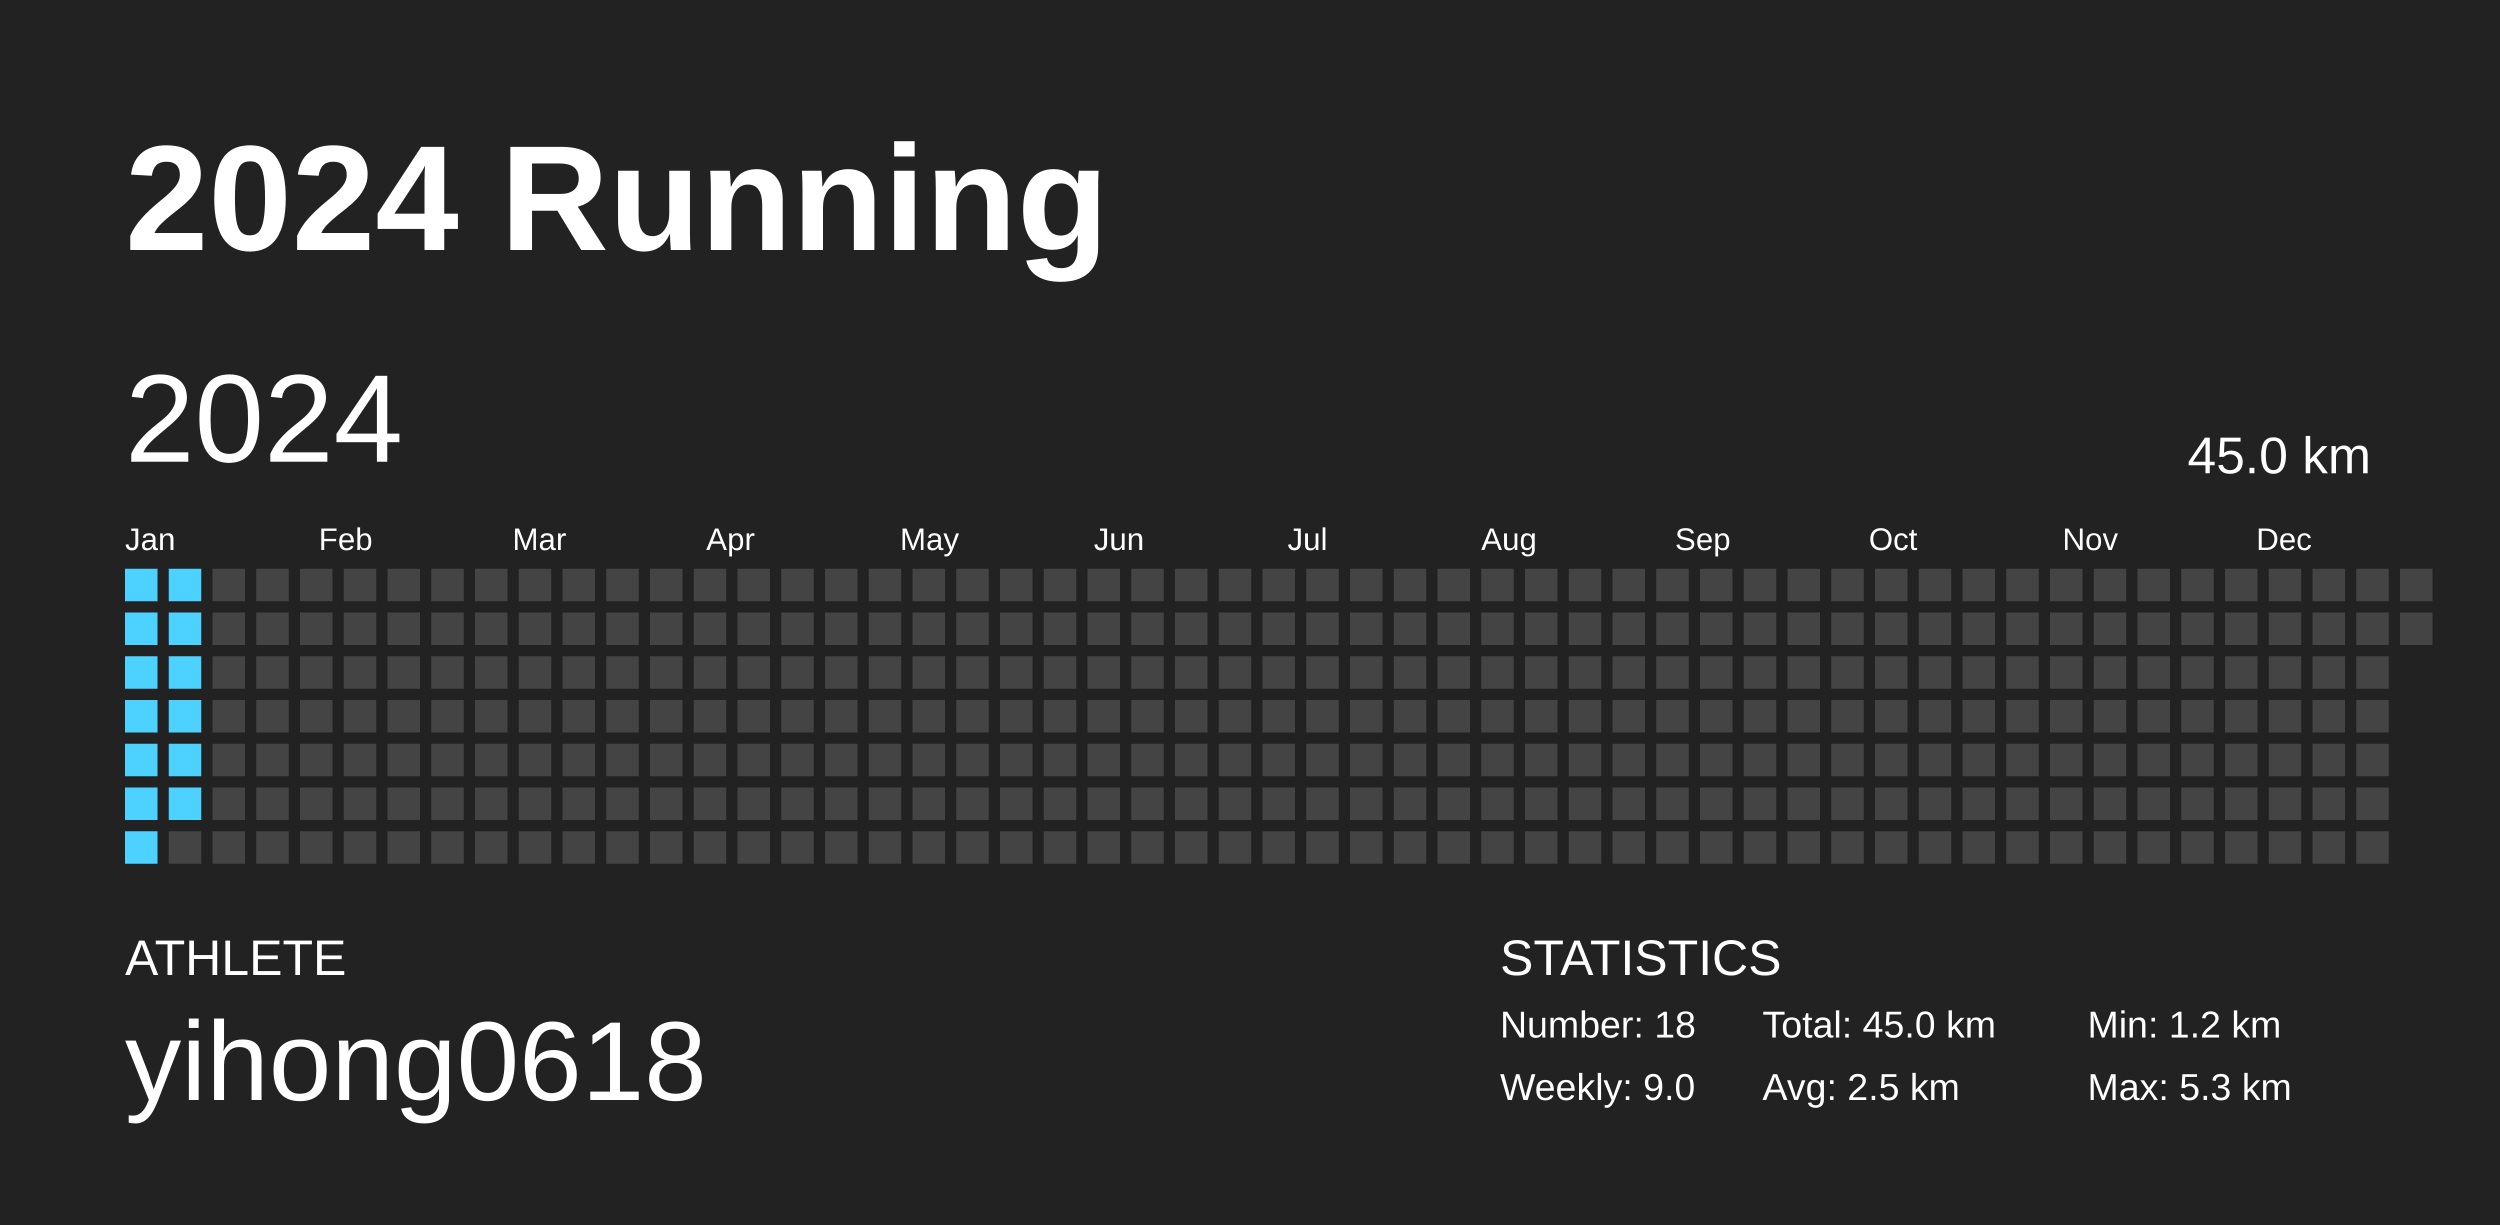
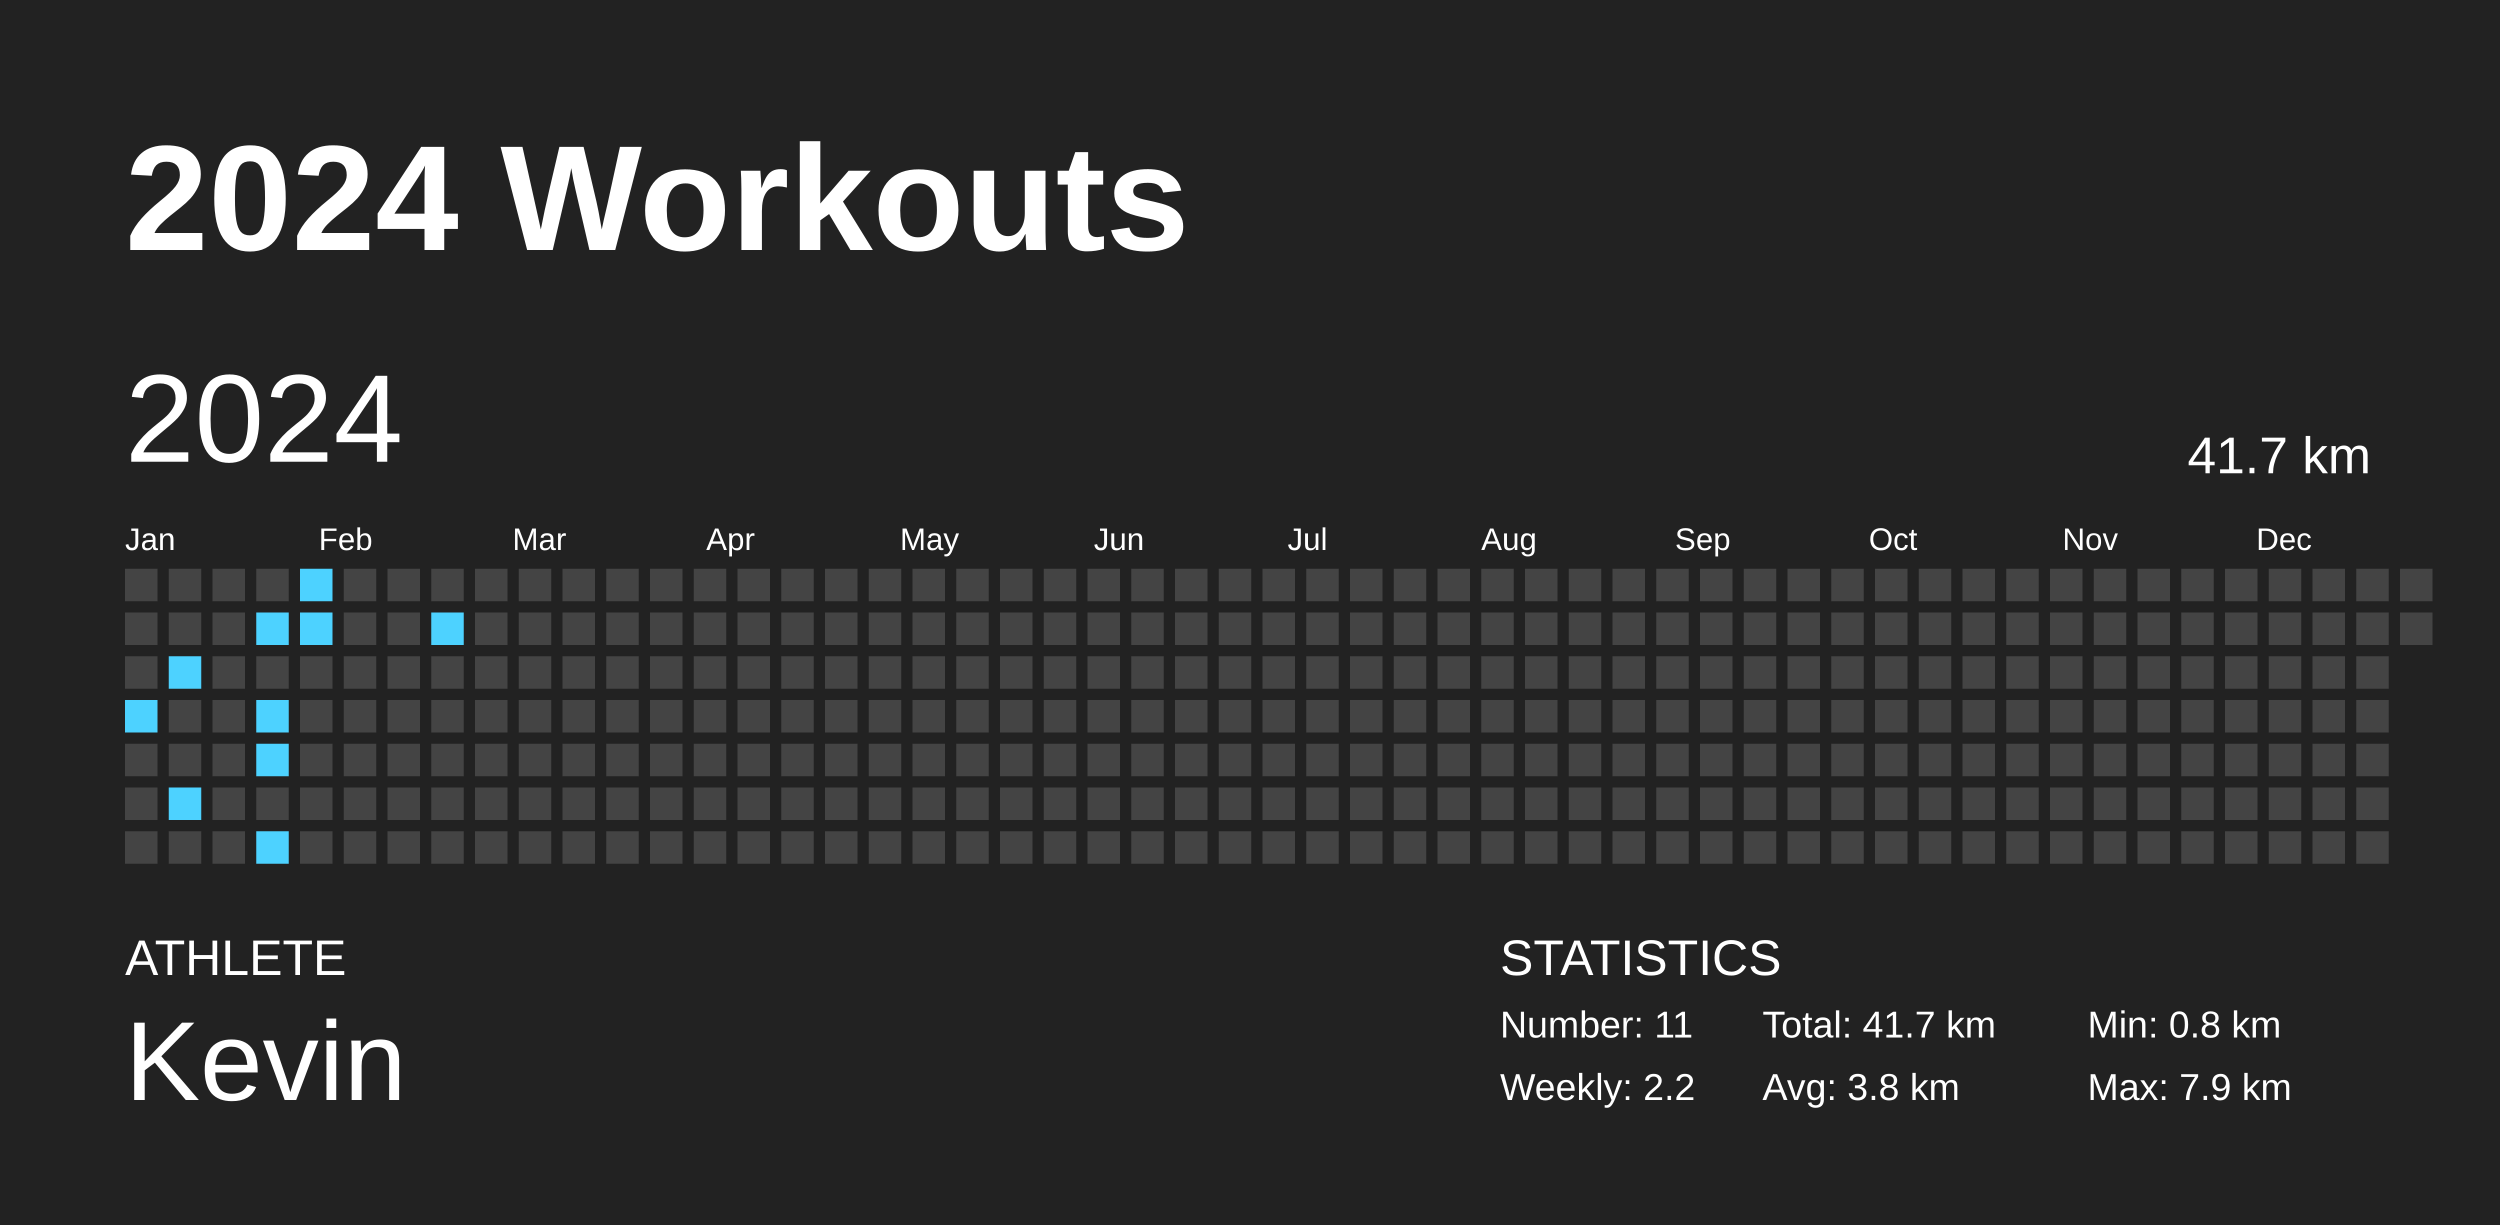
<svg xmlns="http://www.w3.org/2000/svg" baseProfile="full" height="98mm" version="1.1" viewBox="0,0,200,98" width="200mm">
  <defs />
  <rect fill="#222222" height="98" width="200" x="0" y="0" />
-   <text fill="#FFFFFF" style="font-size:12px; font-family:Arial; font-weight:bold;" x="10" y="20">2024 Running</text>
+   <text fill="#FFFFFF" style="font-size:12px; font-family:Arial; font-weight:bold;" x="10" y="20">2024 Workouts</text>
  <text fill="#FFFFFF" style="font-size:4px; font-family:Arial" x="10" y="78">ATHLETE</text>
-   <text fill="#FFFFFF" style="font-size:9px; font-family:Arial" x="10" y="88">yihong0618</text>
+   <text fill="#FFFFFF" style="font-size:9px; font-family:Arial" x="10" y="88">Kevin</text>
  <text fill="#FFFFFF" style="font-size:4px; font-family:Arial" x="120" y="78">STATISTICS</text>
-   <text fill="#FFFFFF" style="font-size:3px; font-family:Arial" x="120" y="83">Number: 18</text>
-   <text fill="#FFFFFF" style="font-size:3px; font-family:Arial" x="120" y="88">Weekly: 9.0</text>
-   <text fill="#FFFFFF" style="font-size:3px; font-family:Arial" x="141" y="83">Total: 45.0 km</text>
-   <text fill="#FFFFFF" style="font-size:3px; font-family:Arial" x="141" y="88">Avg: 2.5 km</text>
-   <text fill="#FFFFFF" style="font-size:3px; font-family:Arial" x="167" y="83">Min: 1.2 km</text>
-   <text fill="#FFFFFF" style="font-size:3px; font-family:Arial" x="167" y="88">Max: 5.3 km</text>
+   <text fill="#FFFFFF" style="font-size:3px; font-family:Arial" x="120" y="83">Number: 11</text>
+   <text fill="#FFFFFF" style="font-size:3px; font-family:Arial" x="120" y="88">Weekly: 2.2</text>
+   <text fill="#FFFFFF" style="font-size:3px; font-family:Arial" x="141" y="83">Total: 41.7 km</text>
+   <text fill="#FFFFFF" style="font-size:3px; font-family:Arial" x="141" y="88">Avg: 3.8 km</text>
+   <text fill="#FFFFFF" style="font-size:3px; font-family:Arial" x="167" y="83">Min: 0.8 km</text>
+   <text fill="#FFFFFF" style="font-size:3px; font-family:Arial" x="167" y="88">Max: 7.9 km</text>
  <text dominant-baseline="hanging" fill="#FFFFFF" style="font-size:10.0px; font-family:Arial;" x="10" y="30">2024</text>
-   <text dominant-baseline="hanging" fill="#FFFFFF" style="font-size:4.125px; font-family:Arial;" x="175" y="35">45.0 km</text>
+   <text dominant-baseline="hanging" fill="#FFFFFF" style="font-size:4.125px; font-family:Arial;" x="175" y="35">41.7 km</text>
  <text fill="#FFFFFF" style="font-size:2.5px; font-family:Arial" x="10.0" y="44">Jan</text>
  <text fill="#FFFFFF" style="font-size:2.5px; font-family:Arial" x="25.5" y="44">Feb</text>
  <text fill="#FFFFFF" style="font-size:2.5px; font-family:Arial" x="41.0" y="44">Mar</text>
  <text fill="#FFFFFF" style="font-size:2.5px; font-family:Arial" x="56.5" y="44">Apr</text>
  <text fill="#FFFFFF" style="font-size:2.5px; font-family:Arial" x="72.0" y="44">May</text>
  <text fill="#FFFFFF" style="font-size:2.5px; font-family:Arial" x="87.5" y="44">Jun</text>
  <text fill="#FFFFFF" style="font-size:2.5px; font-family:Arial" x="103.0" y="44">Jul</text>
  <text fill="#FFFFFF" style="font-size:2.5px; font-family:Arial" x="118.5" y="44">Aug</text>
  <text fill="#FFFFFF" style="font-size:2.5px; font-family:Arial" x="134.0" y="44">Sep</text>
  <text fill="#FFFFFF" style="font-size:2.5px; font-family:Arial" x="149.5" y="44">Oct</text>
  <text fill="#FFFFFF" style="font-size:2.5px; font-family:Arial" x="165.0" y="44">Nov</text>
  <text fill="#FFFFFF" style="font-size:2.5px; font-family:Arial" x="180.5" y="44">Dec</text>
-   <rect fill="#4dd2ff" height="2.6" width="2.6" x="10.0" y="45.5" />
-   <rect fill="#4dd2ff" height="2.6" width="2.6" x="10.0" y="49.0" />
-   <rect fill="#4dd2ff" height="2.6" width="2.6" x="10.0" y="52.5" />
+   <rect fill="#444444" height="2.6" width="2.6" x="10.0" y="45.5" />
+   <rect fill="#444444" height="2.6" width="2.6" x="10.0" y="49.0" />
+   <rect fill="#444444" height="2.6" width="2.6" x="10.0" y="52.5" />
  <rect fill="#4dd2ff" height="2.6" width="2.6" x="10.0" y="56.0" />
-   <rect fill="#4dd2ff" height="2.6" width="2.6" x="10.0" y="59.5" />
-   <rect fill="#4dd2ff" height="2.6" width="2.6" x="10.0" y="63.0" />
-   <rect fill="#4dd2ff" height="2.6" width="2.6" x="10.0" y="66.5" />
-   <rect fill="#4dd2ff" height="2.6" width="2.6" x="13.5" y="45.5" />
-   <rect fill="#4dd2ff" height="2.6" width="2.6" x="13.5" y="49.0" />
+   <rect fill="#444444" height="2.6" width="2.6" x="10.0" y="59.5" />
+   <rect fill="#444444" height="2.6" width="2.6" x="10.0" y="63.0" />
+   <rect fill="#444444" height="2.6" width="2.6" x="10.0" y="66.5" />
+   <rect fill="#444444" height="2.6" width="2.6" x="13.5" y="45.5" />
+   <rect fill="#444444" height="2.6" width="2.6" x="13.5" y="49.0" />
  <rect fill="#4dd2ff" height="2.6" width="2.6" x="13.5" y="52.5" />
-   <rect fill="#4dd2ff" height="2.6" width="2.6" x="13.5" y="56.0" />
-   <rect fill="#4dd2ff" height="2.6" width="2.6" x="13.5" y="59.5" />
+   <rect fill="#444444" height="2.6" width="2.6" x="13.5" y="56.0" />
+   <rect fill="#444444" height="2.6" width="2.6" x="13.5" y="59.5" />
  <rect fill="#4dd2ff" height="2.6" width="2.6" x="13.5" y="63.0" />
  <rect fill="#444444" height="2.6" width="2.6" x="13.5" y="66.5" />
  <rect fill="#444444" height="2.6" width="2.6" x="17.0" y="45.5" />
  <rect fill="#444444" height="2.6" width="2.6" x="17.0" y="49.0" />
  <rect fill="#444444" height="2.6" width="2.6" x="17.0" y="52.5" />
  <rect fill="#444444" height="2.6" width="2.6" x="17.0" y="56.0" />
  <rect fill="#444444" height="2.6" width="2.6" x="17.0" y="59.5" />
  <rect fill="#444444" height="2.6" width="2.6" x="17.0" y="63.0" />
  <rect fill="#444444" height="2.6" width="2.6" x="17.0" y="66.5" />
  <rect fill="#444444" height="2.6" width="2.6" x="20.5" y="45.5" />
-   <rect fill="#444444" height="2.6" width="2.6" x="20.5" y="49.0" />
+   <rect fill="#4dd2ff" height="2.6" width="2.6" x="20.5" y="49.0" />
  <rect fill="#444444" height="2.6" width="2.6" x="20.5" y="52.5" />
-   <rect fill="#444444" height="2.6" width="2.6" x="20.5" y="56.0" />
-   <rect fill="#444444" height="2.6" width="2.6" x="20.5" y="59.5" />
+   <rect fill="#4dd2ff" height="2.6" width="2.6" x="20.5" y="56.0" />
+   <rect fill="#4dd2ff" height="2.6" width="2.6" x="20.5" y="59.5" />
  <rect fill="#444444" height="2.6" width="2.6" x="20.5" y="63.0" />
-   <rect fill="#444444" height="2.6" width="2.6" x="20.5" y="66.5" />
-   <rect fill="#444444" height="2.6" width="2.6" x="24.0" y="45.5" />
-   <rect fill="#444444" height="2.6" width="2.6" x="24.0" y="49.0" />
+   <rect fill="#4dd2ff" height="2.6" width="2.6" x="20.5" y="66.5" />
+   <rect fill="#4dd2ff" height="2.6" width="2.6" x="24.0" y="45.5" />
+   <rect fill="#4dd2ff" height="2.6" width="2.6" x="24.0" y="49.0" />
  <rect fill="#444444" height="2.6" width="2.6" x="24.0" y="52.5" />
  <rect fill="#444444" height="2.6" width="2.6" x="24.0" y="56.0" />
  <rect fill="#444444" height="2.6" width="2.6" x="24.0" y="59.5" />
  <rect fill="#444444" height="2.6" width="2.6" x="24.0" y="63.0" />
  <rect fill="#444444" height="2.6" width="2.6" x="24.0" y="66.5" />
  <rect fill="#444444" height="2.6" width="2.6" x="27.5" y="45.5" />
  <rect fill="#444444" height="2.6" width="2.6" x="27.5" y="49.0" />
  <rect fill="#444444" height="2.6" width="2.6" x="27.5" y="52.5" />
  <rect fill="#444444" height="2.6" width="2.6" x="27.5" y="56.0" />
  <rect fill="#444444" height="2.6" width="2.6" x="27.5" y="59.5" />
  <rect fill="#444444" height="2.6" width="2.6" x="27.5" y="63.0" />
  <rect fill="#444444" height="2.6" width="2.6" x="27.5" y="66.5" />
  <rect fill="#444444" height="2.6" width="2.6" x="31.0" y="45.5" />
  <rect fill="#444444" height="2.6" width="2.6" x="31.0" y="49.0" />
  <rect fill="#444444" height="2.6" width="2.6" x="31.0" y="52.5" />
  <rect fill="#444444" height="2.6" width="2.6" x="31.0" y="56.0" />
  <rect fill="#444444" height="2.6" width="2.6" x="31.0" y="59.5" />
  <rect fill="#444444" height="2.6" width="2.6" x="31.0" y="63.0" />
  <rect fill="#444444" height="2.6" width="2.6" x="31.0" y="66.5" />
  <rect fill="#444444" height="2.6" width="2.6" x="34.5" y="45.5" />
-   <rect fill="#444444" height="2.6" width="2.6" x="34.5" y="49.0" />
+   <rect fill="#4dd2ff" height="2.6" width="2.6" x="34.5" y="49.0" />
  <rect fill="#444444" height="2.6" width="2.6" x="34.5" y="52.5" />
  <rect fill="#444444" height="2.6" width="2.6" x="34.5" y="56.0" />
  <rect fill="#444444" height="2.6" width="2.6" x="34.5" y="59.5" />
  <rect fill="#444444" height="2.6" width="2.6" x="34.5" y="63.0" />
  <rect fill="#444444" height="2.6" width="2.6" x="34.5" y="66.5" />
  <rect fill="#444444" height="2.6" width="2.6" x="38.0" y="45.5" />
  <rect fill="#444444" height="2.6" width="2.6" x="38.0" y="49.0" />
  <rect fill="#444444" height="2.6" width="2.6" x="38.0" y="52.5" />
  <rect fill="#444444" height="2.6" width="2.6" x="38.0" y="56.0" />
  <rect fill="#444444" height="2.6" width="2.6" x="38.0" y="59.5" />
  <rect fill="#444444" height="2.6" width="2.6" x="38.0" y="63.0" />
  <rect fill="#444444" height="2.6" width="2.6" x="38.0" y="66.5" />
  <rect fill="#444444" height="2.6" width="2.6" x="41.5" y="45.5" />
  <rect fill="#444444" height="2.6" width="2.6" x="41.5" y="49.0" />
  <rect fill="#444444" height="2.6" width="2.6" x="41.5" y="52.5" />
  <rect fill="#444444" height="2.6" width="2.6" x="41.5" y="56.0" />
  <rect fill="#444444" height="2.6" width="2.6" x="41.5" y="59.5" />
  <rect fill="#444444" height="2.6" width="2.6" x="41.5" y="63.0" />
  <rect fill="#444444" height="2.6" width="2.6" x="41.5" y="66.5" />
  <rect fill="#444444" height="2.6" width="2.6" x="45.0" y="45.5" />
  <rect fill="#444444" height="2.6" width="2.6" x="45.0" y="49.0" />
  <rect fill="#444444" height="2.6" width="2.6" x="45.0" y="52.5" />
  <rect fill="#444444" height="2.6" width="2.6" x="45.0" y="56.0" />
  <rect fill="#444444" height="2.6" width="2.6" x="45.0" y="59.5" />
  <rect fill="#444444" height="2.6" width="2.6" x="45.0" y="63.0" />
  <rect fill="#444444" height="2.6" width="2.6" x="45.0" y="66.5" />
  <rect fill="#444444" height="2.6" width="2.6" x="48.5" y="45.5" />
  <rect fill="#444444" height="2.6" width="2.6" x="48.5" y="49.0" />
  <rect fill="#444444" height="2.6" width="2.6" x="48.5" y="52.5" />
  <rect fill="#444444" height="2.6" width="2.6" x="48.5" y="56.0" />
  <rect fill="#444444" height="2.6" width="2.6" x="48.5" y="59.5" />
  <rect fill="#444444" height="2.6" width="2.6" x="48.5" y="63.0" />
  <rect fill="#444444" height="2.6" width="2.6" x="48.5" y="66.5" />
  <rect fill="#444444" height="2.6" width="2.6" x="52.0" y="45.5" />
  <rect fill="#444444" height="2.6" width="2.6" x="52.0" y="49.0" />
  <rect fill="#444444" height="2.6" width="2.6" x="52.0" y="52.5" />
  <rect fill="#444444" height="2.6" width="2.6" x="52.0" y="56.0" />
  <rect fill="#444444" height="2.6" width="2.6" x="52.0" y="59.5" />
  <rect fill="#444444" height="2.6" width="2.6" x="52.0" y="63.0" />
  <rect fill="#444444" height="2.6" width="2.6" x="52.0" y="66.5" />
  <rect fill="#444444" height="2.6" width="2.6" x="55.5" y="45.5" />
  <rect fill="#444444" height="2.6" width="2.6" x="55.5" y="49.0" />
  <rect fill="#444444" height="2.6" width="2.6" x="55.5" y="52.5" />
  <rect fill="#444444" height="2.6" width="2.6" x="55.5" y="56.0" />
  <rect fill="#444444" height="2.6" width="2.6" x="55.5" y="59.5" />
  <rect fill="#444444" height="2.6" width="2.6" x="55.5" y="63.0" />
  <rect fill="#444444" height="2.6" width="2.6" x="55.5" y="66.5" />
  <rect fill="#444444" height="2.6" width="2.6" x="59.0" y="45.5" />
  <rect fill="#444444" height="2.6" width="2.6" x="59.0" y="49.0" />
  <rect fill="#444444" height="2.6" width="2.6" x="59.0" y="52.5" />
  <rect fill="#444444" height="2.6" width="2.6" x="59.0" y="56.0" />
  <rect fill="#444444" height="2.6" width="2.6" x="59.0" y="59.5" />
  <rect fill="#444444" height="2.6" width="2.6" x="59.0" y="63.0" />
  <rect fill="#444444" height="2.6" width="2.6" x="59.0" y="66.5" />
  <rect fill="#444444" height="2.6" width="2.6" x="62.5" y="45.5" />
  <rect fill="#444444" height="2.6" width="2.6" x="62.5" y="49.0" />
  <rect fill="#444444" height="2.6" width="2.6" x="62.5" y="52.5" />
  <rect fill="#444444" height="2.6" width="2.6" x="62.5" y="56.0" />
  <rect fill="#444444" height="2.6" width="2.6" x="62.5" y="59.5" />
  <rect fill="#444444" height="2.6" width="2.6" x="62.5" y="63.0" />
  <rect fill="#444444" height="2.6" width="2.6" x="62.5" y="66.5" />
  <rect fill="#444444" height="2.6" width="2.6" x="66.0" y="45.5" />
  <rect fill="#444444" height="2.6" width="2.6" x="66.0" y="49.0" />
  <rect fill="#444444" height="2.6" width="2.6" x="66.0" y="52.5" />
  <rect fill="#444444" height="2.6" width="2.6" x="66.0" y="56.0" />
  <rect fill="#444444" height="2.6" width="2.6" x="66.0" y="59.5" />
  <rect fill="#444444" height="2.6" width="2.6" x="66.0" y="63.0" />
  <rect fill="#444444" height="2.6" width="2.6" x="66.0" y="66.5" />
  <rect fill="#444444" height="2.6" width="2.6" x="69.5" y="45.5" />
  <rect fill="#444444" height="2.6" width="2.6" x="69.5" y="49.0" />
  <rect fill="#444444" height="2.6" width="2.6" x="69.5" y="52.5" />
  <rect fill="#444444" height="2.6" width="2.6" x="69.5" y="56.0" />
  <rect fill="#444444" height="2.6" width="2.6" x="69.5" y="59.5" />
  <rect fill="#444444" height="2.6" width="2.6" x="69.5" y="63.0" />
  <rect fill="#444444" height="2.6" width="2.6" x="69.5" y="66.5" />
  <rect fill="#444444" height="2.6" width="2.6" x="73.0" y="45.5" />
  <rect fill="#444444" height="2.6" width="2.6" x="73.0" y="49.0" />
  <rect fill="#444444" height="2.6" width="2.6" x="73.0" y="52.5" />
  <rect fill="#444444" height="2.6" width="2.6" x="73.0" y="56.0" />
  <rect fill="#444444" height="2.6" width="2.6" x="73.0" y="59.5" />
  <rect fill="#444444" height="2.6" width="2.6" x="73.0" y="63.0" />
  <rect fill="#444444" height="2.6" width="2.6" x="73.0" y="66.5" />
  <rect fill="#444444" height="2.6" width="2.6" x="76.5" y="45.5" />
  <rect fill="#444444" height="2.6" width="2.6" x="76.5" y="49.0" />
  <rect fill="#444444" height="2.6" width="2.6" x="76.5" y="52.5" />
  <rect fill="#444444" height="2.6" width="2.6" x="76.5" y="56.0" />
  <rect fill="#444444" height="2.6" width="2.6" x="76.5" y="59.5" />
  <rect fill="#444444" height="2.6" width="2.6" x="76.5" y="63.0" />
  <rect fill="#444444" height="2.6" width="2.6" x="76.5" y="66.5" />
  <rect fill="#444444" height="2.6" width="2.6" x="80.0" y="45.5" />
  <rect fill="#444444" height="2.6" width="2.6" x="80.0" y="49.0" />
  <rect fill="#444444" height="2.6" width="2.6" x="80.0" y="52.5" />
  <rect fill="#444444" height="2.6" width="2.6" x="80.0" y="56.0" />
  <rect fill="#444444" height="2.6" width="2.6" x="80.0" y="59.5" />
  <rect fill="#444444" height="2.6" width="2.6" x="80.0" y="63.0" />
  <rect fill="#444444" height="2.6" width="2.6" x="80.0" y="66.5" />
  <rect fill="#444444" height="2.6" width="2.6" x="83.5" y="45.5" />
  <rect fill="#444444" height="2.6" width="2.6" x="83.5" y="49.0" />
  <rect fill="#444444" height="2.6" width="2.6" x="83.5" y="52.5" />
  <rect fill="#444444" height="2.6" width="2.6" x="83.5" y="56.0" />
  <rect fill="#444444" height="2.6" width="2.6" x="83.5" y="59.5" />
  <rect fill="#444444" height="2.6" width="2.6" x="83.5" y="63.0" />
  <rect fill="#444444" height="2.6" width="2.6" x="83.5" y="66.5" />
  <rect fill="#444444" height="2.6" width="2.6" x="87.0" y="45.5" />
  <rect fill="#444444" height="2.6" width="2.6" x="87.0" y="49.0" />
  <rect fill="#444444" height="2.6" width="2.6" x="87.0" y="52.5" />
  <rect fill="#444444" height="2.6" width="2.6" x="87.0" y="56.0" />
  <rect fill="#444444" height="2.6" width="2.6" x="87.0" y="59.5" />
  <rect fill="#444444" height="2.6" width="2.6" x="87.0" y="63.0" />
  <rect fill="#444444" height="2.6" width="2.6" x="87.0" y="66.5" />
  <rect fill="#444444" height="2.6" width="2.6" x="90.5" y="45.5" />
  <rect fill="#444444" height="2.6" width="2.6" x="90.5" y="49.0" />
  <rect fill="#444444" height="2.6" width="2.6" x="90.5" y="52.5" />
  <rect fill="#444444" height="2.6" width="2.6" x="90.5" y="56.0" />
  <rect fill="#444444" height="2.6" width="2.6" x="90.5" y="59.5" />
  <rect fill="#444444" height="2.6" width="2.6" x="90.5" y="63.0" />
  <rect fill="#444444" height="2.6" width="2.6" x="90.5" y="66.5" />
  <rect fill="#444444" height="2.6" width="2.6" x="94.0" y="45.5" />
  <rect fill="#444444" height="2.6" width="2.6" x="94.0" y="49.0" />
  <rect fill="#444444" height="2.6" width="2.6" x="94.0" y="52.5" />
  <rect fill="#444444" height="2.6" width="2.6" x="94.0" y="56.0" />
  <rect fill="#444444" height="2.6" width="2.6" x="94.0" y="59.5" />
  <rect fill="#444444" height="2.6" width="2.6" x="94.0" y="63.0" />
  <rect fill="#444444" height="2.6" width="2.6" x="94.0" y="66.5" />
  <rect fill="#444444" height="2.6" width="2.6" x="97.5" y="45.5" />
  <rect fill="#444444" height="2.6" width="2.6" x="97.5" y="49.0" />
  <rect fill="#444444" height="2.6" width="2.6" x="97.5" y="52.5" />
  <rect fill="#444444" height="2.6" width="2.6" x="97.5" y="56.0" />
  <rect fill="#444444" height="2.6" width="2.6" x="97.5" y="59.5" />
  <rect fill="#444444" height="2.6" width="2.6" x="97.5" y="63.0" />
  <rect fill="#444444" height="2.6" width="2.6" x="97.5" y="66.5" />
  <rect fill="#444444" height="2.6" width="2.6" x="101.0" y="45.5" />
  <rect fill="#444444" height="2.6" width="2.6" x="101.0" y="49.0" />
  <rect fill="#444444" height="2.6" width="2.6" x="101.0" y="52.5" />
  <rect fill="#444444" height="2.6" width="2.6" x="101.0" y="56.0" />
  <rect fill="#444444" height="2.6" width="2.6" x="101.0" y="59.5" />
  <rect fill="#444444" height="2.6" width="2.6" x="101.0" y="63.0" />
  <rect fill="#444444" height="2.6" width="2.6" x="101.0" y="66.5" />
  <rect fill="#444444" height="2.6" width="2.6" x="104.5" y="45.5" />
  <rect fill="#444444" height="2.6" width="2.6" x="104.5" y="49.0" />
  <rect fill="#444444" height="2.6" width="2.6" x="104.5" y="52.5" />
  <rect fill="#444444" height="2.6" width="2.6" x="104.5" y="56.0" />
  <rect fill="#444444" height="2.6" width="2.6" x="104.5" y="59.5" />
  <rect fill="#444444" height="2.6" width="2.6" x="104.5" y="63.0" />
  <rect fill="#444444" height="2.6" width="2.6" x="104.5" y="66.5" />
  <rect fill="#444444" height="2.6" width="2.6" x="108.0" y="45.5" />
  <rect fill="#444444" height="2.6" width="2.6" x="108.0" y="49.0" />
  <rect fill="#444444" height="2.6" width="2.6" x="108.0" y="52.5" />
  <rect fill="#444444" height="2.6" width="2.6" x="108.0" y="56.0" />
  <rect fill="#444444" height="2.6" width="2.6" x="108.0" y="59.5" />
  <rect fill="#444444" height="2.6" width="2.6" x="108.0" y="63.0" />
  <rect fill="#444444" height="2.6" width="2.6" x="108.0" y="66.5" />
  <rect fill="#444444" height="2.6" width="2.6" x="111.5" y="45.5" />
  <rect fill="#444444" height="2.6" width="2.6" x="111.5" y="49.0" />
  <rect fill="#444444" height="2.6" width="2.6" x="111.5" y="52.5" />
  <rect fill="#444444" height="2.6" width="2.6" x="111.5" y="56.0" />
  <rect fill="#444444" height="2.6" width="2.6" x="111.5" y="59.5" />
  <rect fill="#444444" height="2.6" width="2.6" x="111.5" y="63.0" />
  <rect fill="#444444" height="2.6" width="2.6" x="111.5" y="66.5" />
  <rect fill="#444444" height="2.6" width="2.6" x="115.0" y="45.5" />
  <rect fill="#444444" height="2.6" width="2.6" x="115.0" y="49.0" />
  <rect fill="#444444" height="2.6" width="2.6" x="115.0" y="52.5" />
  <rect fill="#444444" height="2.6" width="2.6" x="115.0" y="56.0" />
  <rect fill="#444444" height="2.6" width="2.6" x="115.0" y="59.5" />
  <rect fill="#444444" height="2.6" width="2.6" x="115.0" y="63.0" />
  <rect fill="#444444" height="2.6" width="2.6" x="115.0" y="66.5" />
  <rect fill="#444444" height="2.6" width="2.6" x="118.5" y="45.5" />
  <rect fill="#444444" height="2.6" width="2.6" x="118.5" y="49.0" />
  <rect fill="#444444" height="2.6" width="2.6" x="118.5" y="52.5" />
  <rect fill="#444444" height="2.6" width="2.6" x="118.5" y="56.0" />
  <rect fill="#444444" height="2.6" width="2.6" x="118.5" y="59.5" />
  <rect fill="#444444" height="2.6" width="2.6" x="118.5" y="63.0" />
  <rect fill="#444444" height="2.6" width="2.6" x="118.5" y="66.5" />
  <rect fill="#444444" height="2.6" width="2.6" x="122.0" y="45.5" />
  <rect fill="#444444" height="2.6" width="2.6" x="122.0" y="49.0" />
  <rect fill="#444444" height="2.6" width="2.6" x="122.0" y="52.5" />
  <rect fill="#444444" height="2.6" width="2.6" x="122.0" y="56.0" />
  <rect fill="#444444" height="2.6" width="2.6" x="122.0" y="59.5" />
  <rect fill="#444444" height="2.6" width="2.6" x="122.0" y="63.0" />
  <rect fill="#444444" height="2.6" width="2.6" x="122.0" y="66.5" />
  <rect fill="#444444" height="2.6" width="2.6" x="125.5" y="45.5" />
  <rect fill="#444444" height="2.6" width="2.6" x="125.5" y="49.0" />
  <rect fill="#444444" height="2.6" width="2.6" x="125.5" y="52.5" />
  <rect fill="#444444" height="2.6" width="2.6" x="125.5" y="56.0" />
  <rect fill="#444444" height="2.6" width="2.6" x="125.5" y="59.5" />
  <rect fill="#444444" height="2.6" width="2.6" x="125.5" y="63.0" />
  <rect fill="#444444" height="2.6" width="2.6" x="125.5" y="66.5" />
  <rect fill="#444444" height="2.6" width="2.6" x="129.0" y="45.5" />
  <rect fill="#444444" height="2.6" width="2.6" x="129.0" y="49.0" />
  <rect fill="#444444" height="2.6" width="2.6" x="129.0" y="52.5" />
  <rect fill="#444444" height="2.6" width="2.6" x="129.0" y="56.0" />
  <rect fill="#444444" height="2.6" width="2.6" x="129.0" y="59.5" />
  <rect fill="#444444" height="2.6" width="2.6" x="129.0" y="63.0" />
  <rect fill="#444444" height="2.6" width="2.6" x="129.0" y="66.5" />
  <rect fill="#444444" height="2.6" width="2.6" x="132.5" y="45.5" />
  <rect fill="#444444" height="2.6" width="2.6" x="132.5" y="49.0" />
  <rect fill="#444444" height="2.6" width="2.6" x="132.5" y="52.5" />
  <rect fill="#444444" height="2.6" width="2.6" x="132.5" y="56.0" />
  <rect fill="#444444" height="2.6" width="2.6" x="132.5" y="59.5" />
  <rect fill="#444444" height="2.6" width="2.6" x="132.5" y="63.0" />
  <rect fill="#444444" height="2.6" width="2.6" x="132.5" y="66.5" />
  <rect fill="#444444" height="2.6" width="2.6" x="136.0" y="45.5" />
  <rect fill="#444444" height="2.6" width="2.6" x="136.0" y="49.0" />
  <rect fill="#444444" height="2.6" width="2.6" x="136.0" y="52.5" />
  <rect fill="#444444" height="2.6" width="2.6" x="136.0" y="56.0" />
  <rect fill="#444444" height="2.6" width="2.6" x="136.0" y="59.5" />
  <rect fill="#444444" height="2.6" width="2.6" x="136.0" y="63.0" />
  <rect fill="#444444" height="2.6" width="2.6" x="136.0" y="66.5" />
  <rect fill="#444444" height="2.6" width="2.6" x="139.5" y="45.5" />
  <rect fill="#444444" height="2.6" width="2.6" x="139.5" y="49.0" />
  <rect fill="#444444" height="2.6" width="2.6" x="139.5" y="52.5" />
  <rect fill="#444444" height="2.6" width="2.6" x="139.5" y="56.0" />
  <rect fill="#444444" height="2.6" width="2.6" x="139.5" y="59.5" />
  <rect fill="#444444" height="2.6" width="2.6" x="139.5" y="63.0" />
  <rect fill="#444444" height="2.6" width="2.6" x="139.5" y="66.5" />
  <rect fill="#444444" height="2.6" width="2.6" x="143.0" y="45.5" />
  <rect fill="#444444" height="2.6" width="2.6" x="143.0" y="49.0" />
  <rect fill="#444444" height="2.6" width="2.6" x="143.0" y="52.5" />
  <rect fill="#444444" height="2.6" width="2.6" x="143.0" y="56.0" />
  <rect fill="#444444" height="2.6" width="2.6" x="143.0" y="59.5" />
  <rect fill="#444444" height="2.6" width="2.6" x="143.0" y="63.0" />
  <rect fill="#444444" height="2.6" width="2.6" x="143.0" y="66.5" />
  <rect fill="#444444" height="2.6" width="2.6" x="146.5" y="45.5" />
  <rect fill="#444444" height="2.6" width="2.6" x="146.5" y="49.0" />
  <rect fill="#444444" height="2.6" width="2.6" x="146.5" y="52.5" />
  <rect fill="#444444" height="2.6" width="2.6" x="146.5" y="56.0" />
  <rect fill="#444444" height="2.6" width="2.6" x="146.5" y="59.5" />
  <rect fill="#444444" height="2.6" width="2.6" x="146.5" y="63.0" />
  <rect fill="#444444" height="2.6" width="2.6" x="146.5" y="66.5" />
  <rect fill="#444444" height="2.6" width="2.6" x="150.0" y="45.5" />
  <rect fill="#444444" height="2.6" width="2.6" x="150.0" y="49.0" />
  <rect fill="#444444" height="2.6" width="2.6" x="150.0" y="52.5" />
  <rect fill="#444444" height="2.6" width="2.6" x="150.0" y="56.0" />
  <rect fill="#444444" height="2.6" width="2.6" x="150.0" y="59.5" />
  <rect fill="#444444" height="2.6" width="2.6" x="150.0" y="63.0" />
  <rect fill="#444444" height="2.6" width="2.6" x="150.0" y="66.5" />
  <rect fill="#444444" height="2.6" width="2.6" x="153.5" y="45.5" />
  <rect fill="#444444" height="2.6" width="2.6" x="153.5" y="49.0" />
  <rect fill="#444444" height="2.6" width="2.6" x="153.5" y="52.5" />
  <rect fill="#444444" height="2.6" width="2.6" x="153.5" y="56.0" />
  <rect fill="#444444" height="2.6" width="2.6" x="153.5" y="59.5" />
  <rect fill="#444444" height="2.6" width="2.6" x="153.5" y="63.0" />
  <rect fill="#444444" height="2.6" width="2.6" x="153.5" y="66.5" />
  <rect fill="#444444" height="2.6" width="2.6" x="157.0" y="45.5" />
  <rect fill="#444444" height="2.6" width="2.6" x="157.0" y="49.0" />
  <rect fill="#444444" height="2.6" width="2.6" x="157.0" y="52.5" />
  <rect fill="#444444" height="2.6" width="2.6" x="157.0" y="56.0" />
  <rect fill="#444444" height="2.6" width="2.6" x="157.0" y="59.5" />
  <rect fill="#444444" height="2.6" width="2.6" x="157.0" y="63.0" />
  <rect fill="#444444" height="2.6" width="2.6" x="157.0" y="66.5" />
  <rect fill="#444444" height="2.6" width="2.6" x="160.5" y="45.5" />
  <rect fill="#444444" height="2.6" width="2.6" x="160.5" y="49.0" />
  <rect fill="#444444" height="2.6" width="2.6" x="160.5" y="52.5" />
  <rect fill="#444444" height="2.6" width="2.6" x="160.5" y="56.0" />
  <rect fill="#444444" height="2.6" width="2.6" x="160.5" y="59.5" />
  <rect fill="#444444" height="2.6" width="2.6" x="160.5" y="63.0" />
  <rect fill="#444444" height="2.6" width="2.6" x="160.5" y="66.5" />
  <rect fill="#444444" height="2.6" width="2.6" x="164.0" y="45.5" />
  <rect fill="#444444" height="2.6" width="2.6" x="164.0" y="49.0" />
  <rect fill="#444444" height="2.6" width="2.6" x="164.0" y="52.5" />
  <rect fill="#444444" height="2.6" width="2.6" x="164.0" y="56.0" />
  <rect fill="#444444" height="2.6" width="2.6" x="164.0" y="59.5" />
  <rect fill="#444444" height="2.6" width="2.6" x="164.0" y="63.0" />
  <rect fill="#444444" height="2.6" width="2.6" x="164.0" y="66.5" />
  <rect fill="#444444" height="2.6" width="2.6" x="167.5" y="45.5" />
  <rect fill="#444444" height="2.6" width="2.6" x="167.5" y="49.0" />
  <rect fill="#444444" height="2.6" width="2.6" x="167.5" y="52.5" />
  <rect fill="#444444" height="2.6" width="2.6" x="167.5" y="56.0" />
  <rect fill="#444444" height="2.6" width="2.6" x="167.5" y="59.5" />
  <rect fill="#444444" height="2.6" width="2.6" x="167.5" y="63.0" />
  <rect fill="#444444" height="2.6" width="2.6" x="167.5" y="66.5" />
  <rect fill="#444444" height="2.6" width="2.6" x="171.0" y="45.5" />
  <rect fill="#444444" height="2.6" width="2.6" x="171.0" y="49.0" />
  <rect fill="#444444" height="2.6" width="2.6" x="171.0" y="52.5" />
  <rect fill="#444444" height="2.6" width="2.6" x="171.0" y="56.0" />
  <rect fill="#444444" height="2.6" width="2.6" x="171.0" y="59.5" />
  <rect fill="#444444" height="2.6" width="2.6" x="171.0" y="63.0" />
  <rect fill="#444444" height="2.6" width="2.6" x="171.0" y="66.5" />
  <rect fill="#444444" height="2.6" width="2.6" x="174.5" y="45.5" />
  <rect fill="#444444" height="2.6" width="2.6" x="174.5" y="49.0" />
  <rect fill="#444444" height="2.6" width="2.6" x="174.5" y="52.5" />
  <rect fill="#444444" height="2.6" width="2.6" x="174.5" y="56.0" />
  <rect fill="#444444" height="2.6" width="2.6" x="174.5" y="59.5" />
  <rect fill="#444444" height="2.6" width="2.6" x="174.5" y="63.0" />
  <rect fill="#444444" height="2.6" width="2.6" x="174.5" y="66.5" />
  <rect fill="#444444" height="2.6" width="2.6" x="178.0" y="45.5" />
  <rect fill="#444444" height="2.6" width="2.6" x="178.0" y="49.0" />
  <rect fill="#444444" height="2.6" width="2.6" x="178.0" y="52.5" />
  <rect fill="#444444" height="2.6" width="2.6" x="178.0" y="56.0" />
  <rect fill="#444444" height="2.6" width="2.6" x="178.0" y="59.5" />
  <rect fill="#444444" height="2.6" width="2.6" x="178.0" y="63.0" />
  <rect fill="#444444" height="2.6" width="2.6" x="178.0" y="66.5" />
  <rect fill="#444444" height="2.6" width="2.6" x="181.5" y="45.5" />
  <rect fill="#444444" height="2.6" width="2.6" x="181.5" y="49.0" />
  <rect fill="#444444" height="2.6" width="2.6" x="181.5" y="52.5" />
  <rect fill="#444444" height="2.6" width="2.6" x="181.5" y="56.0" />
  <rect fill="#444444" height="2.6" width="2.6" x="181.5" y="59.5" />
  <rect fill="#444444" height="2.6" width="2.6" x="181.5" y="63.0" />
  <rect fill="#444444" height="2.6" width="2.6" x="181.5" y="66.5" />
  <rect fill="#444444" height="2.6" width="2.6" x="185.0" y="45.5" />
  <rect fill="#444444" height="2.6" width="2.6" x="185.0" y="49.0" />
  <rect fill="#444444" height="2.6" width="2.6" x="185.0" y="52.5" />
  <rect fill="#444444" height="2.6" width="2.6" x="185.0" y="56.0" />
  <rect fill="#444444" height="2.6" width="2.6" x="185.0" y="59.5" />
  <rect fill="#444444" height="2.6" width="2.6" x="185.0" y="63.0" />
  <rect fill="#444444" height="2.6" width="2.6" x="185.0" y="66.5" />
  <rect fill="#444444" height="2.6" width="2.6" x="188.5" y="45.5" />
  <rect fill="#444444" height="2.6" width="2.6" x="188.5" y="49.0" />
  <rect fill="#444444" height="2.6" width="2.6" x="188.5" y="52.5" />
  <rect fill="#444444" height="2.6" width="2.6" x="188.5" y="56.0" />
  <rect fill="#444444" height="2.6" width="2.6" x="188.5" y="59.5" />
  <rect fill="#444444" height="2.6" width="2.6" x="188.5" y="63.0" />
  <rect fill="#444444" height="2.6" width="2.6" x="188.5" y="66.5" />
  <rect fill="#444444" height="2.6" width="2.6" x="192.0" y="45.5" />
  <rect fill="#444444" height="2.6" width="2.6" x="192.0" y="49.0" />
</svg>
